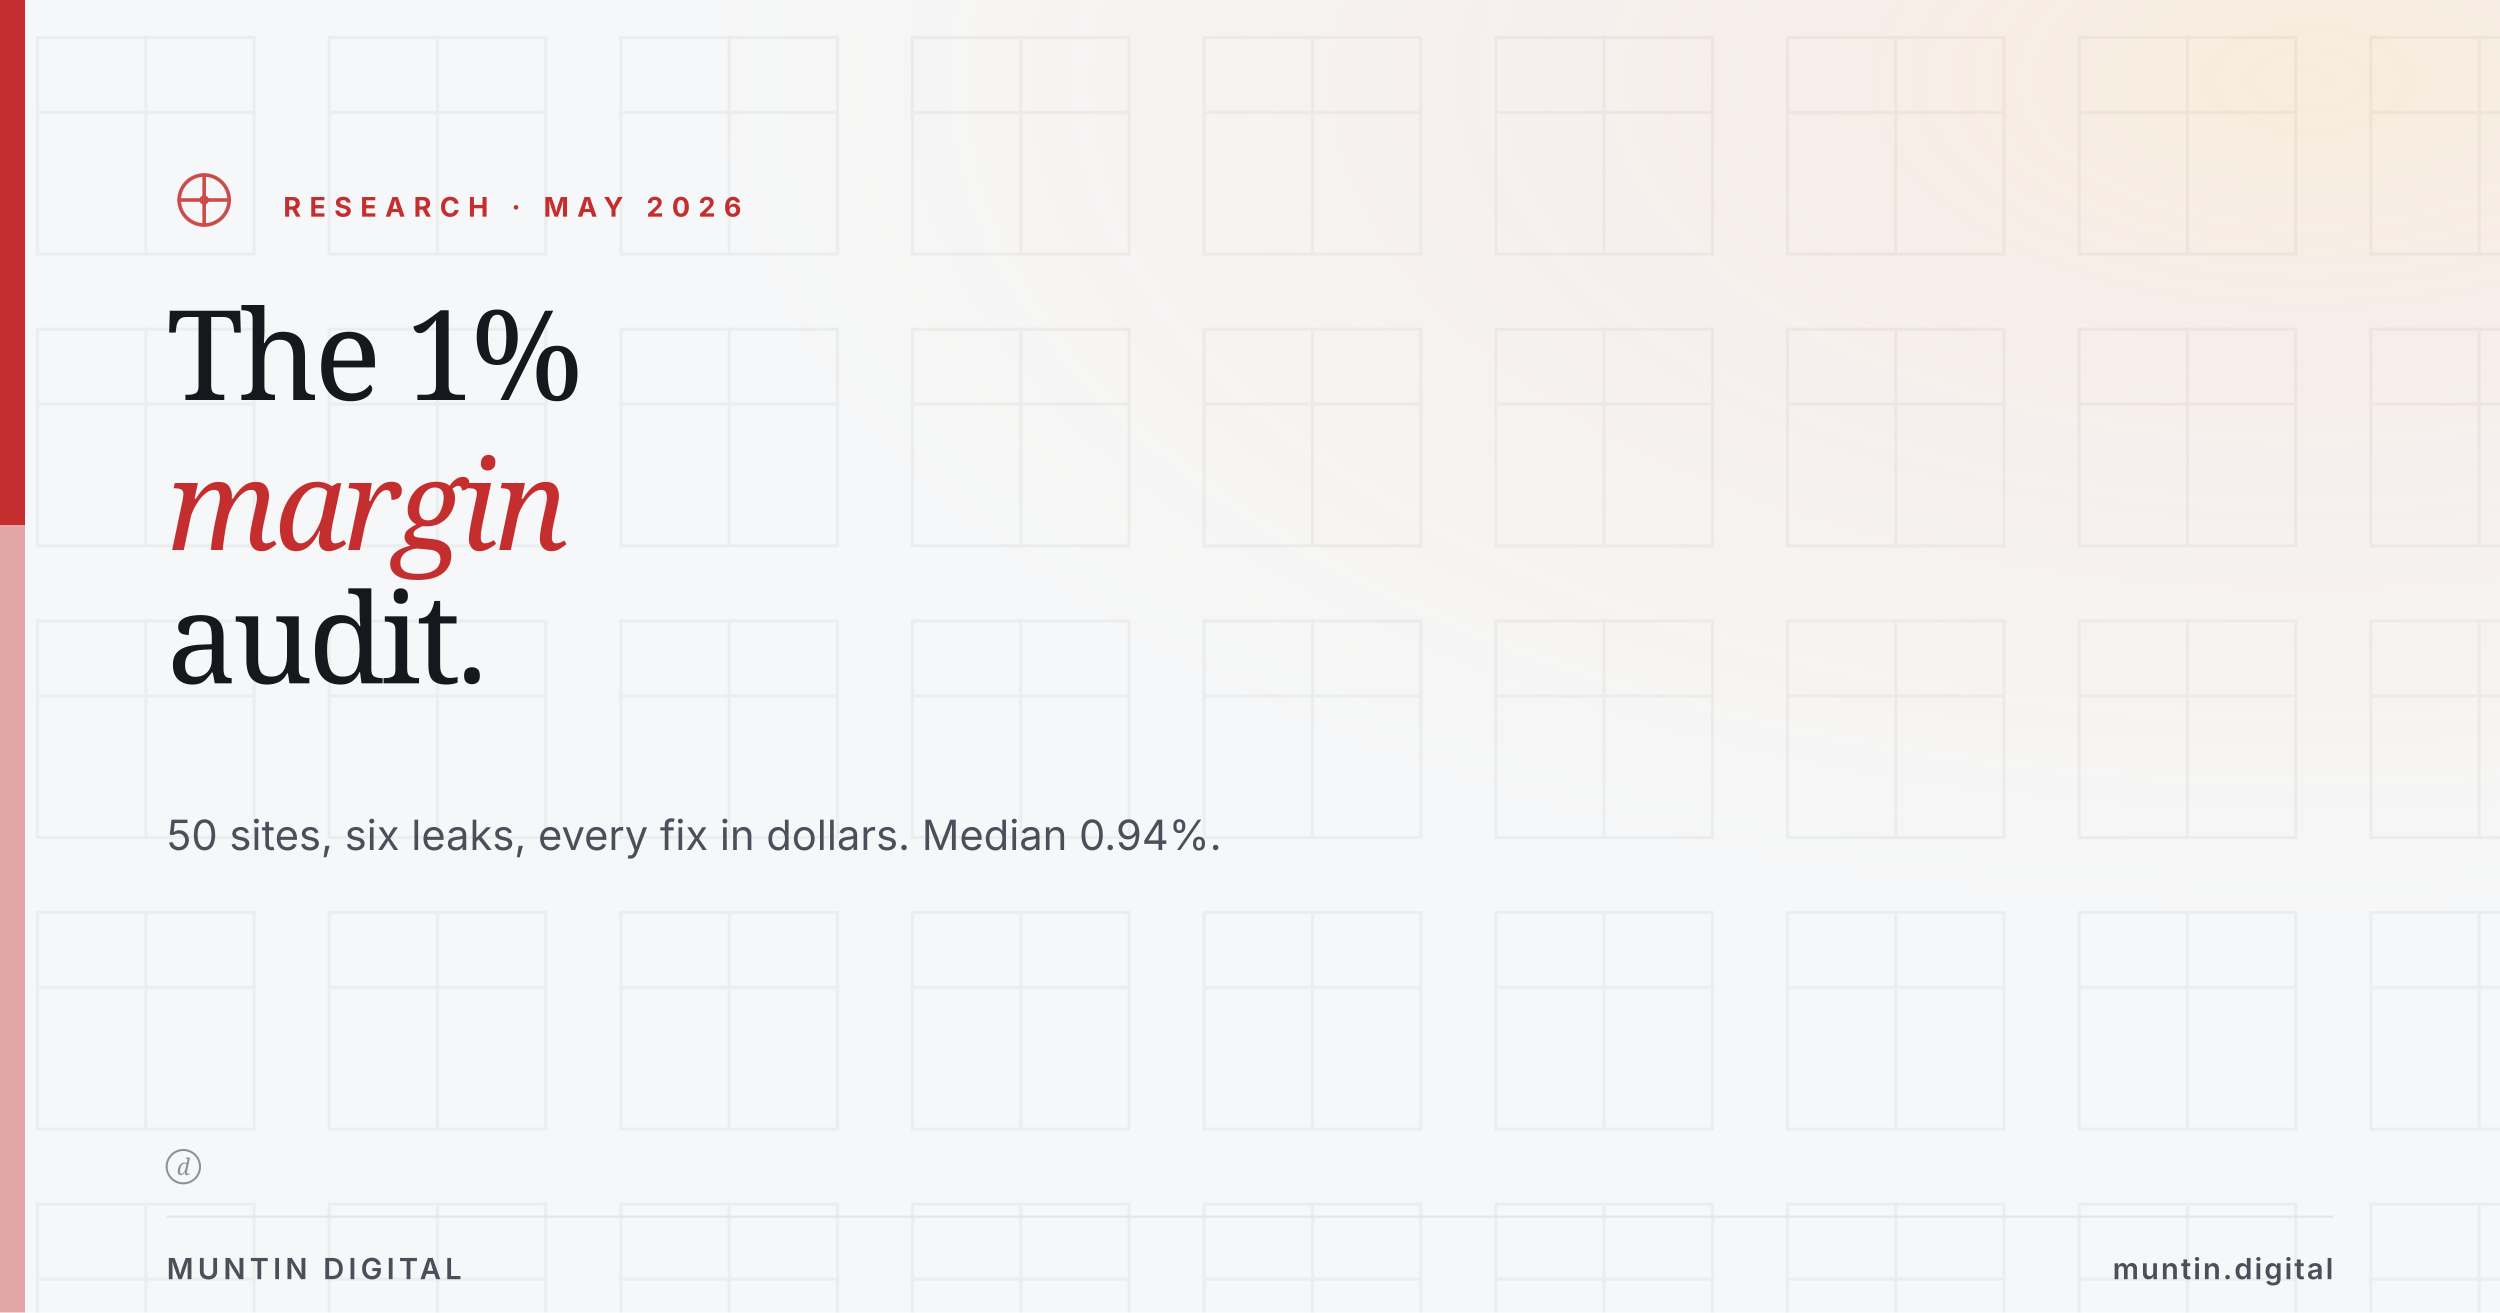
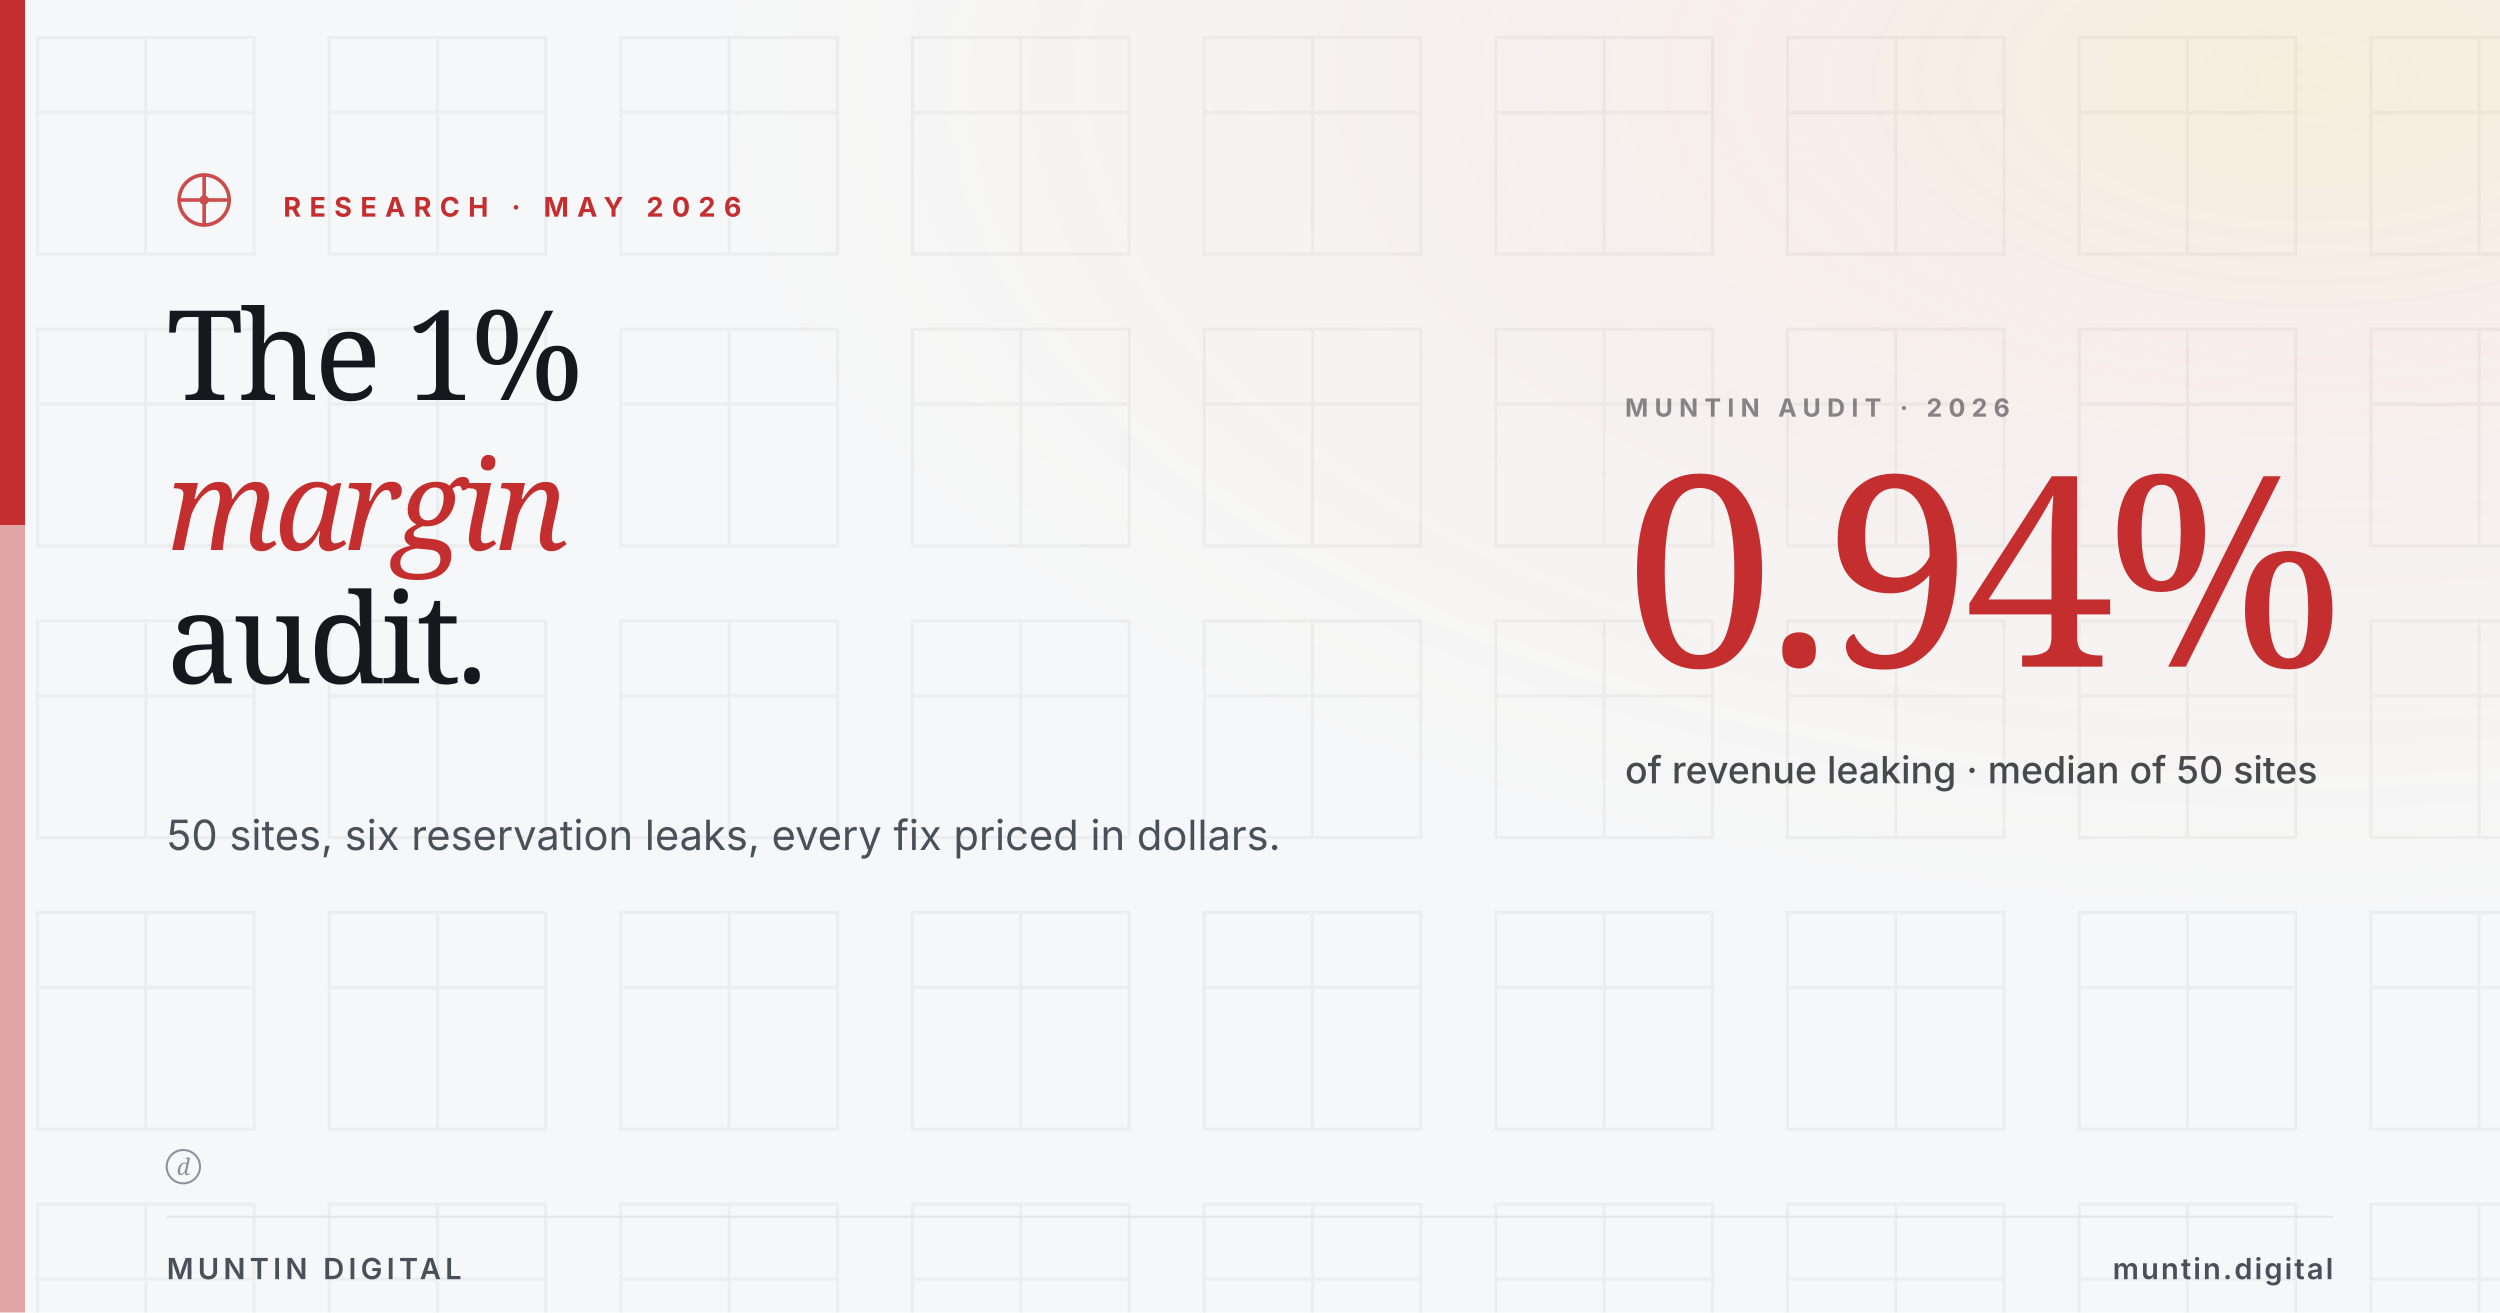
<svg xmlns="http://www.w3.org/2000/svg" viewBox="0 0 1200 630" width="1200" height="630">
  <rect width="1200" height="630" fill="#F6F7F8" />
  <defs>
    <pattern id="muntinField" x="0" y="0" width="140" height="140" patternUnits="userSpaceOnUse">
      <g transform="translate(18, 18)" fill="none" stroke="#16181D" stroke-width="1.5" stroke-linecap="square" stroke-linejoin="miter">
        <rect x="0" y="0" width="104" height="104" />
        <line x1="52" y1="0" x2="52" y2="104" />
        <line x1="0" y1="36" x2="104" y2="36" />
      </g>
    </pattern>
  </defs>
  <rect width="1200" height="630" fill="url(#muntinField)" opacity="0.045" />
  <defs>
    <radialGradient id="ghWarmSoft" cx="92%" cy="6%" r="64%">
      <stop offset="0%" stop-color="#FFB020" stop-opacity="0.13" />
      <stop offset="52%" stop-color="#FF6B5C" stop-opacity="0.05" />
      <stop offset="100%" stop-color="#FFB020" stop-opacity="0" />
    </radialGradient>
  </defs>
  <rect width="1200" height="630" fill="url(#ghWarmSoft)" />
  <rect x="0" y="0" width="12" height="252" fill="#C42E2E" />
  <rect x="0" y="252" width="12" height="378" fill="#C42E2E" opacity="0.4" />
  <g transform="translate(80, 78) scale(1.5)" fill="none" stroke="#C42E2E" stroke-width="1.167" stroke-linecap="round" stroke-linejoin="round" color="#C42E2E" opacity="0.85">
    <circle cx="12" cy="12" r="8" />
    <line x1="12" y1="4" x2="12" y2="20" />
    <line x1="4" y1="12" x2="20" y2="12" />
    <circle cx="12" cy="12" r="1.5" fill="currentColor" stroke="none" />
  </g>
  <text x="136" y="104" font-family="Inter, Arial, sans-serif" font-size="13" font-weight="700" letter-spacing="4" fill="#C42E2E">RESEARCH · MAY 2026</text>
  <text x="80" y="192" font-family="Fraunces, Georgia, serif" font-size="60" font-weight="500" letter-spacing="-2" fill="#16181D">The 1%</text>
  <text x="80" y="264" font-family="Fraunces, Georgia, serif" font-style="italic" font-size="60" font-weight="400" letter-spacing="-2" fill="#C42E2E">margin</text>
  <text x="80" y="328" font-family="Fraunces, Georgia, serif" font-size="60" font-weight="500" letter-spacing="-2" fill="#16181D">audit.</text>
  <text x="80" y="408" font-family="Inter, Arial, sans-serif" font-size="20" font-weight="400" fill="#4A4F59">
-     <tspan x="80" dy="0">50 sites, six leaks, every fix in dollars. Median 0.94%.</tspan>
+     <tspan x="80" dy="0">50 sites, six reservation leaks, every fix priced in dollars.</tspan>
  </text>
+   <text x="780" y="200" font-family="Inter, Arial, sans-serif" font-size="12" font-weight="700" letter-spacing="3" fill="#16181D" opacity="0.5">MUNTIN AUDIT · 2026</text>
+   <text x="780" y="320" font-family="Fraunces, Georgia, serif" font-size="128" font-weight="500" letter-spacing="-4" fill="#C42E2E">0.94%</text>
+   <text x="780" y="376" font-family="Inter, Arial, sans-serif" font-size="18" font-weight="500" fill="#16181D" opacity="0.78">of revenue leaking · median of 50 sites</text>
  <g transform="translate(80, 552)" fill="#4A4F59" opacity="0.6">
    <circle cx="8" cy="8" r="8" fill="none" stroke="#4A4F59" stroke-width="1" />
    <text x="8" y="12" text-anchor="middle" font-family="Fraunces, Georgia, serif" font-style="italic" font-size="11" font-weight="500" fill="#4A4F59">d</text>
  </g>
  <line x1="80" y1="584" x2="1120" y2="584" stroke="#E3E5E9" stroke-width="1" />
  <text x="80" y="614" font-family="Inter, Arial, sans-serif" font-size="14" font-weight="600" letter-spacing="2" fill="#4A4F59">MUNTIN DIGITAL</text>
  <text x="1120" y="614" text-anchor="end" font-family="Inter, Arial, sans-serif" font-size="14" font-weight="600" letter-spacing="1" fill="#4A4F59">muntin.digital</text>
</svg>
